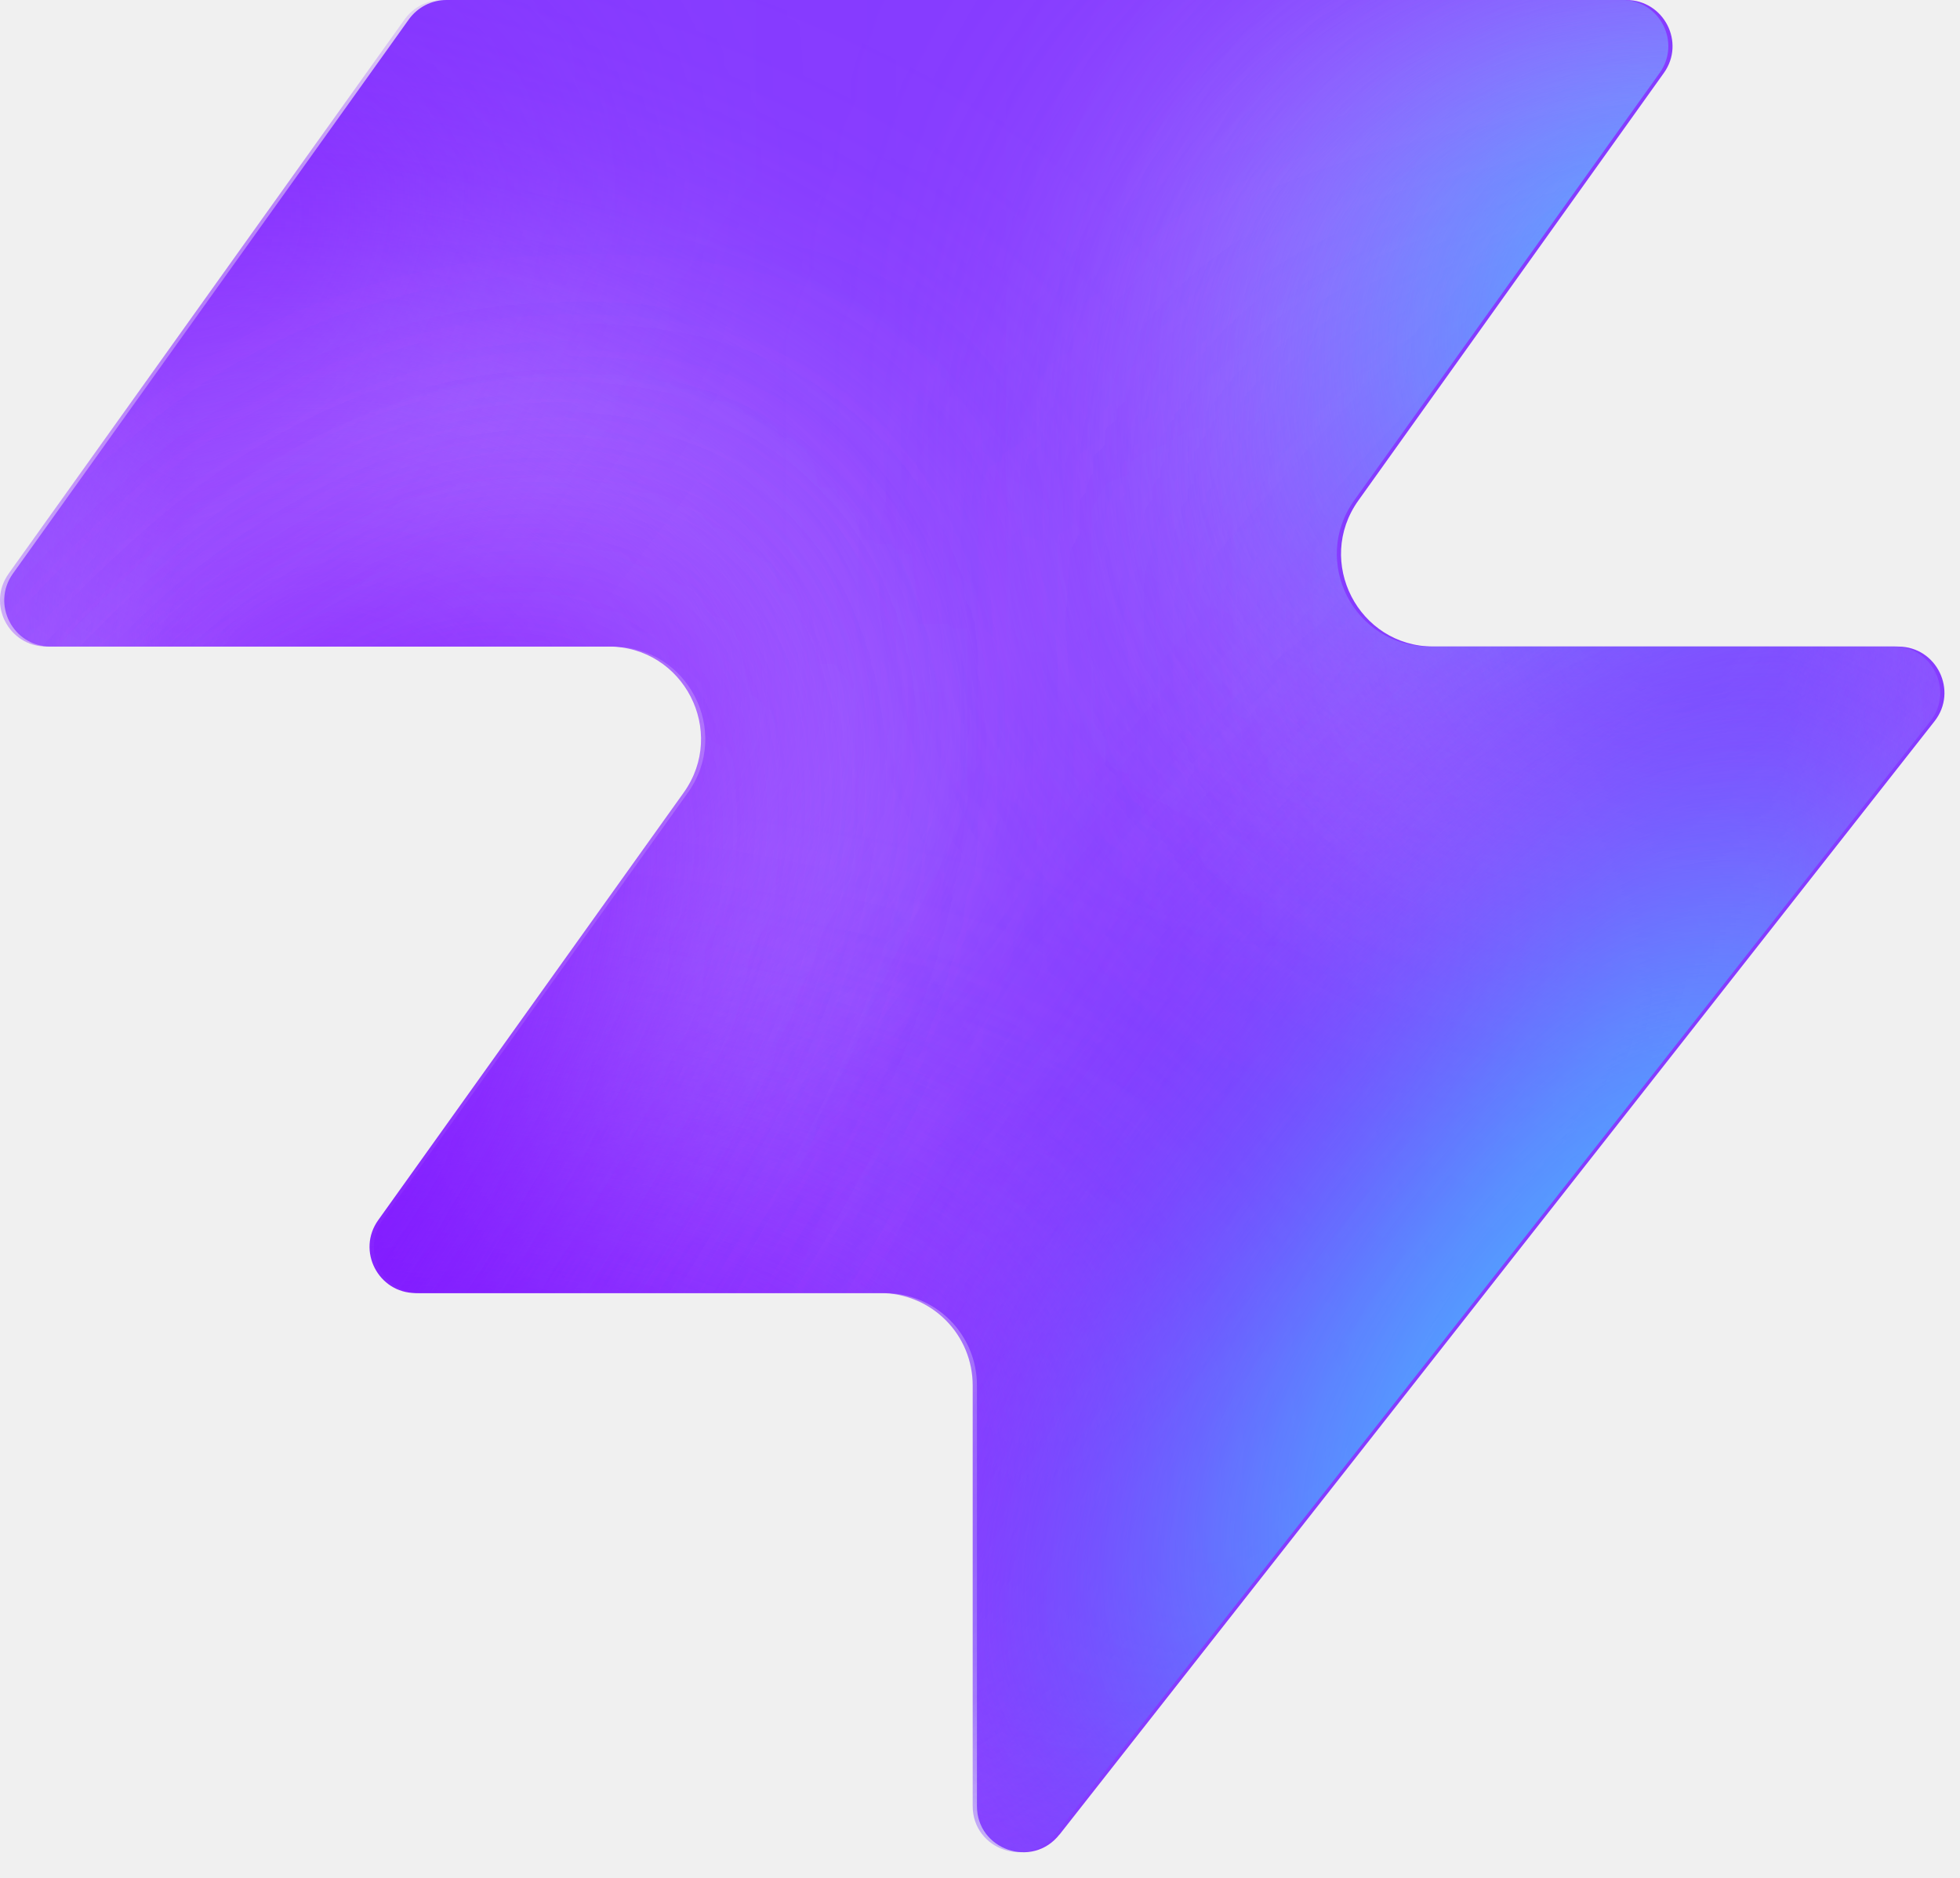
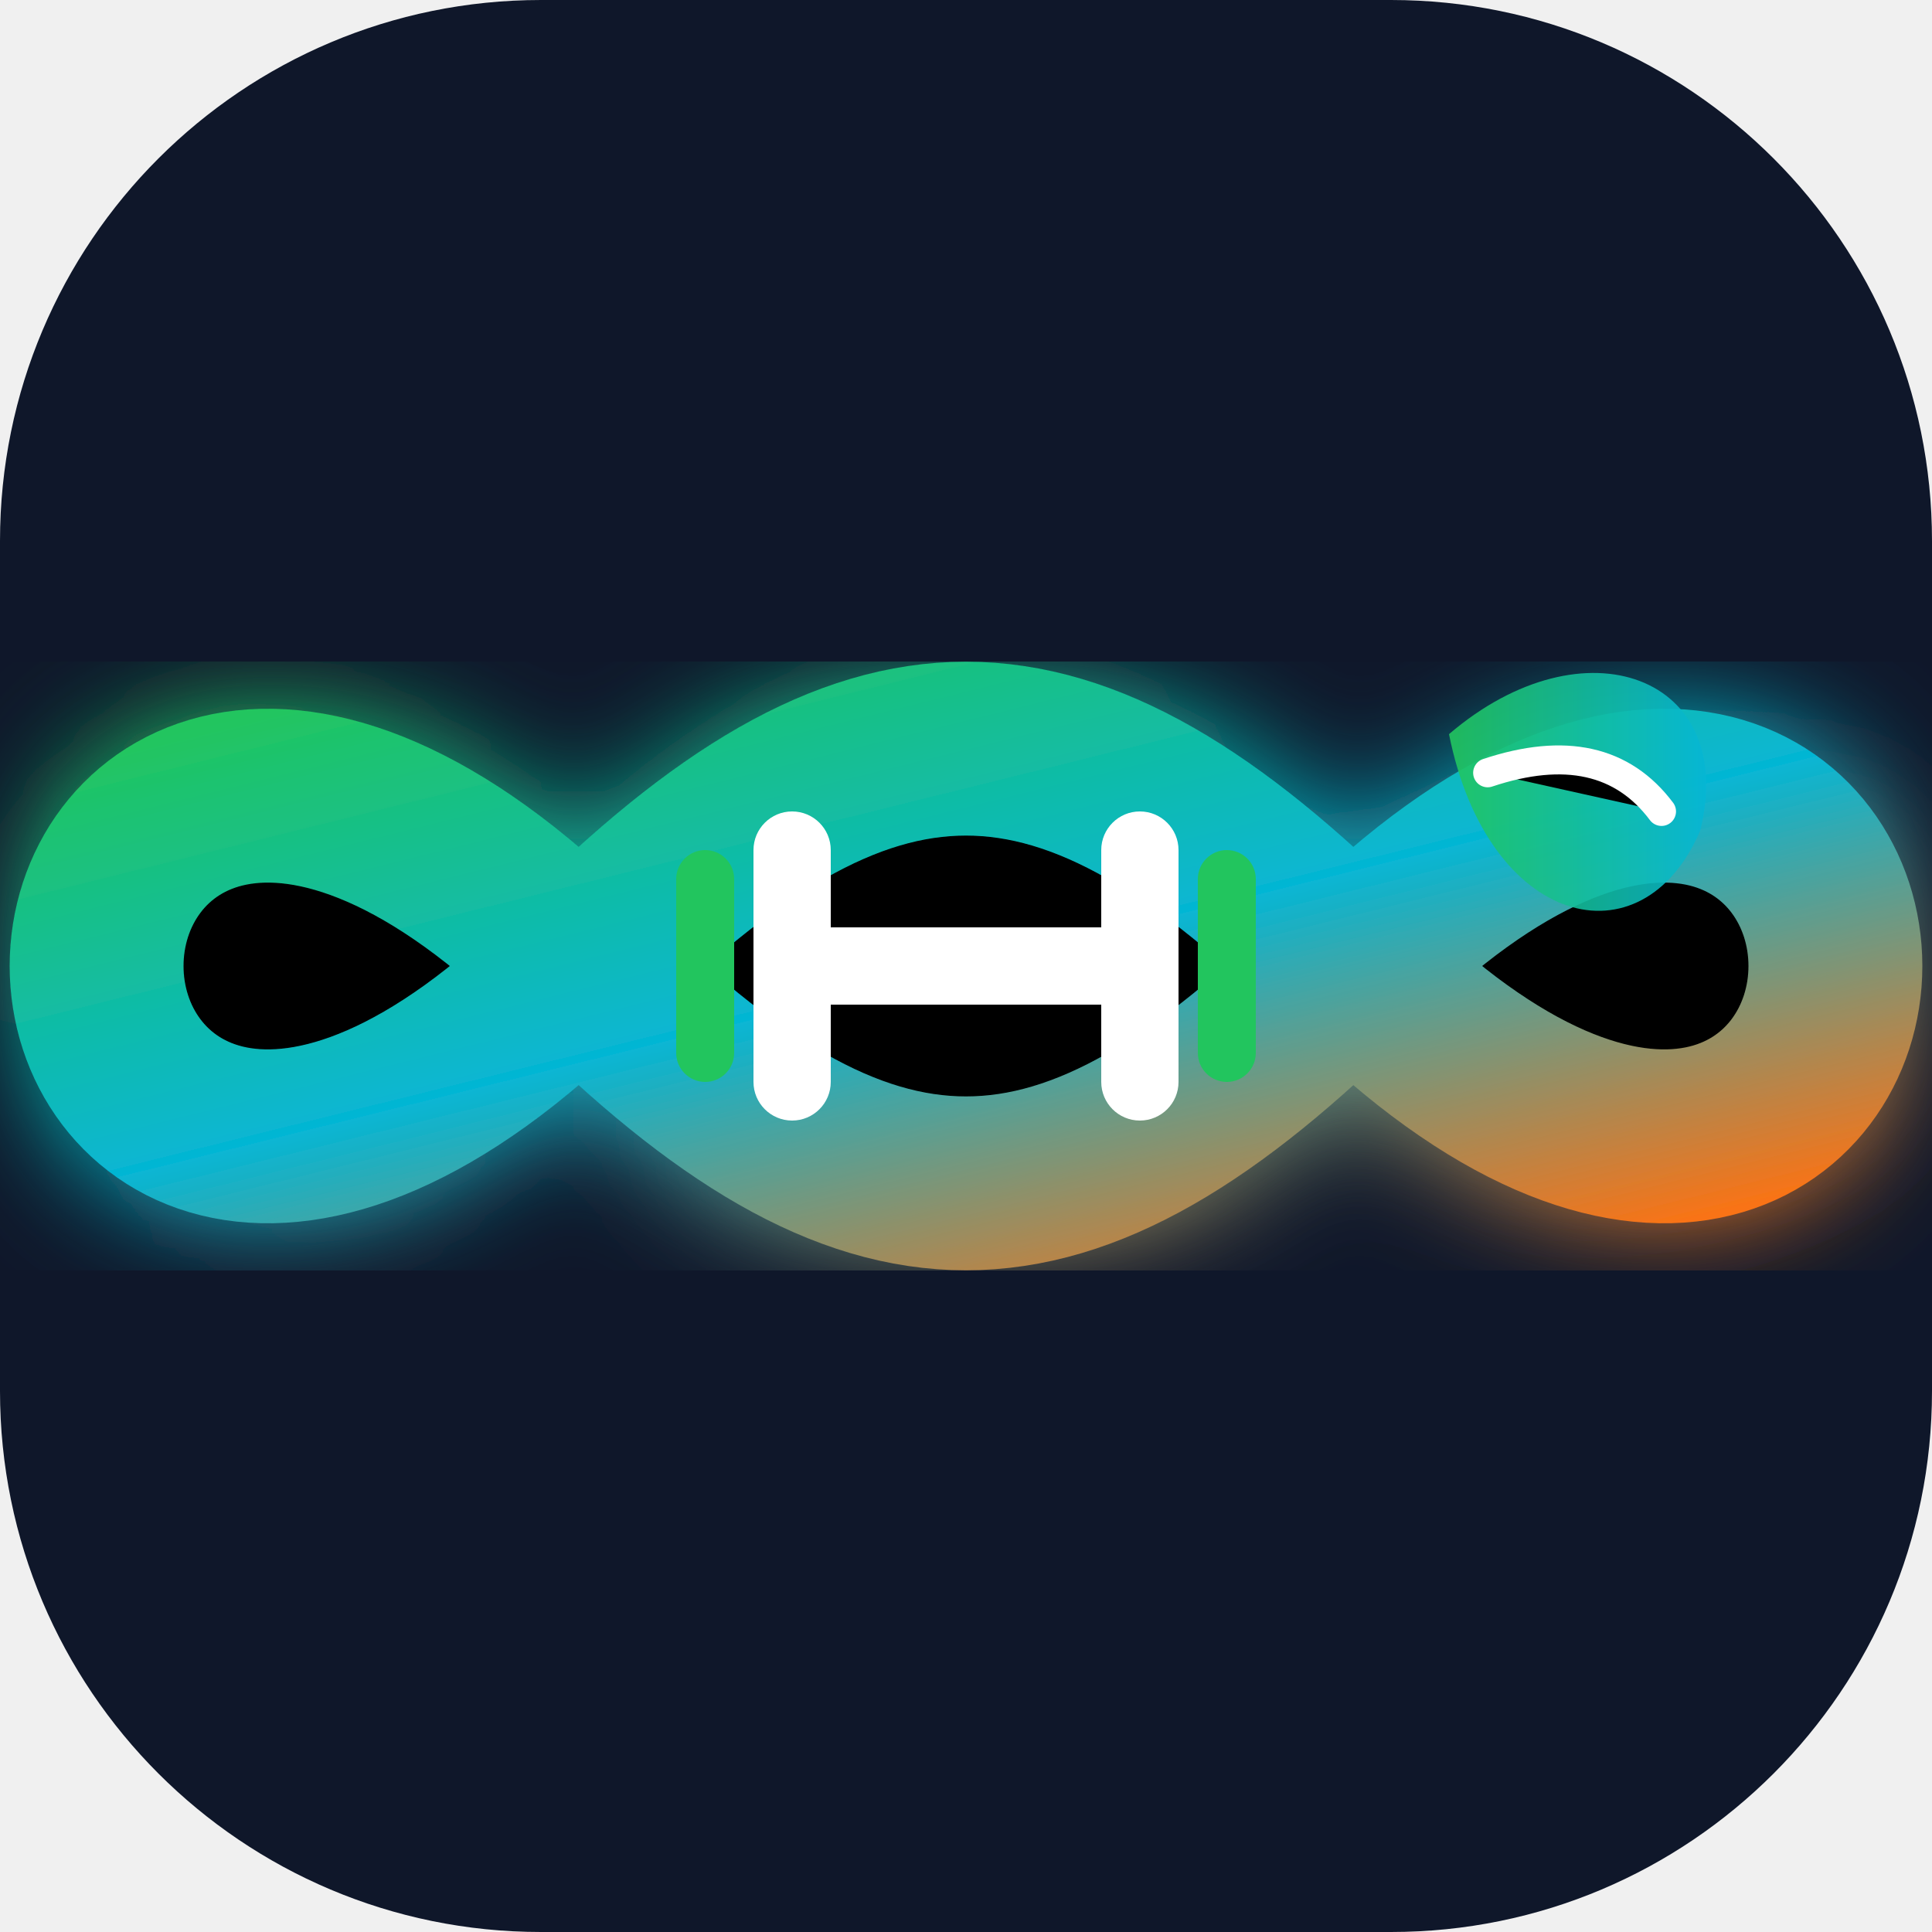
- <svg xmlns="http://www.w3.org/2000/svg" width="48" height="46" fill="none" viewBox="0 0 48 46">
-   <path fill="#863bff" d="M25.946 44.938c-.664.845-2.021.375-2.021-.698V33.937a2.26 2.26 0 0 0-2.262-2.262H10.287c-.92 0-1.456-1.04-.92-1.788l7.48-10.471c1.07-1.497 0-3.578-1.842-3.578H1.237c-.92 0-1.456-1.04-.92-1.788L10.013.474c.214-.297.556-.474.92-.474h28.894c.92 0 1.456 1.04.92 1.788l-7.48 10.471c-1.07 1.498 0 3.579 1.842 3.579h11.377c.943 0 1.473 1.088.89 1.83L25.947 44.94z" style="fill:#863bff;fill:color(display-p3 .525 .23 1);fill-opacity:1" />
-   <mask id="a" width="48" height="46" x="0" y="0" maskUnits="userSpaceOnUse" style="mask-type:alpha">
-     <path fill="#000" d="M25.842 44.938c-.664.844-2.021.375-2.021-.698V33.937a2.26 2.26 0 0 0-2.262-2.262H10.183c-.92 0-1.456-1.04-.92-1.788l7.48-10.471c1.07-1.498 0-3.579-1.842-3.579H1.133c-.92 0-1.456-1.04-.92-1.787L9.91.473c.214-.297.556-.474.92-.474h28.894c.92 0 1.456 1.04.92 1.788l-7.48 10.471c-1.07 1.498 0 3.578 1.842 3.578h11.377c.943 0 1.473 1.088.89 1.832L25.843 44.94z" style="fill:#000;fill-opacity:1" />
-   </mask>
-   <g mask="url(#a)">
-     <g filter="url(#b)">
-       <ellipse cx="5.508" cy="14.704" fill="#ede6ff" rx="5.508" ry="14.704" style="fill:#ede6ff;fill:color(display-p3 .927 .903 1);fill-opacity:1" transform="matrix(.00324 1 1 -.00324 -4.47 31.516)" />
-     </g>
-     <g filter="url(#c)">
-       <ellipse cx="10.399" cy="29.851" fill="#ede6ff" rx="10.399" ry="29.851" style="fill:#ede6ff;fill:color(display-p3 .927 .903 1);fill-opacity:1" transform="matrix(.00324 1 1 -.00324 -39.328 7.883)" />
-     </g>
-     <g filter="url(#d)">
-       <ellipse cx="5.508" cy="30.487" fill="#7e14ff" rx="5.508" ry="30.487" style="fill:#7e14ff;fill:color(display-p3 .492 .077 1);fill-opacity:1" transform="rotate(89.814 -25.913 -14.639)scale(1 -1)" />
-     </g>
-     <g filter="url(#e)">
-       <ellipse cx="5.508" cy="30.599" fill="#7e14ff" rx="5.508" ry="30.599" style="fill:#7e14ff;fill:color(display-p3 .492 .077 1);fill-opacity:1" transform="rotate(89.814 -32.644 -3.334)scale(1 -1)" />
-     </g>
-     <g filter="url(#f)">
-       <ellipse cx="5.508" cy="30.599" fill="#7e14ff" rx="5.508" ry="30.599" style="fill:#7e14ff;fill:color(display-p3 .492 .077 1);fill-opacity:1" transform="matrix(.00324 1 1 -.00324 -34.34 30.47)" />
-     </g>
-     <g filter="url(#g)">
-       <ellipse cx="14.072" cy="22.078" fill="#ede6ff" rx="14.072" ry="22.078" style="fill:#ede6ff;fill:color(display-p3 .927 .903 1);fill-opacity:1" transform="rotate(93.35 24.506 48.493)scale(-1 1)" />
-     </g>
-     <g filter="url(#h)">
-       <ellipse cx="3.47" cy="21.501" fill="#7e14ff" rx="3.47" ry="21.501" style="fill:#7e14ff;fill:color(display-p3 .492 .077 1);fill-opacity:1" transform="rotate(89.009 28.708 47.59)scale(-1 1)" />
-     </g>
-     <g filter="url(#i)">
-       <ellipse cx="3.47" cy="21.501" fill="#7e14ff" rx="3.47" ry="21.501" style="fill:#7e14ff;fill:color(display-p3 .492 .077 1);fill-opacity:1" transform="rotate(89.009 28.708 47.59)scale(-1 1)" />
-     </g>
-     <g filter="url(#j)">
-       <ellipse cx=".387" cy="8.972" fill="#7e14ff" rx="4.407" ry="29.108" style="fill:#7e14ff;fill:color(display-p3 .492 .077 1);fill-opacity:1" transform="rotate(39.51 .387 8.972)" />
-     </g>
-     <g filter="url(#k)">
-       <ellipse cx="47.523" cy="-6.092" fill="#7e14ff" rx="4.407" ry="29.108" style="fill:#7e14ff;fill:color(display-p3 .492 .077 1);fill-opacity:1" transform="rotate(37.892 47.523 -6.092)" />
-     </g>
-     <g filter="url(#l)">
-       <ellipse cx="41.412" cy="6.333" fill="#47bfff" rx="5.971" ry="9.665" style="fill:#47bfff;fill:color(display-p3 .28 .748 1);fill-opacity:1" transform="rotate(37.892 41.412 6.333)" />
-     </g>
-     <g filter="url(#m)">
-       <ellipse cx="-1.879" cy="38.332" fill="#7e14ff" rx="4.407" ry="29.108" style="fill:#7e14ff;fill:color(display-p3 .492 .077 1);fill-opacity:1" transform="rotate(37.892 -1.88 38.332)" />
-     </g>
-     <g filter="url(#n)">
-       <ellipse cx="-1.879" cy="38.332" fill="#7e14ff" rx="4.407" ry="29.108" style="fill:#7e14ff;fill:color(display-p3 .492 .077 1);fill-opacity:1" transform="rotate(37.892 -1.88 38.332)" />
-     </g>
-     <g filter="url(#o)">
-       <ellipse cx="35.651" cy="29.907" fill="#7e14ff" rx="4.407" ry="29.108" style="fill:#7e14ff;fill:color(display-p3 .492 .077 1);fill-opacity:1" transform="rotate(37.892 35.651 29.907)" />
-     </g>
-     <g filter="url(#p)">
-       <ellipse cx="38.418" cy="32.4" fill="#47bfff" rx="5.971" ry="15.297" style="fill:#47bfff;fill:color(display-p3 .28 .748 1);fill-opacity:1" transform="rotate(37.892 38.418 32.4)" />
-     </g>
-   </g>
+ <svg xmlns="http://www.w3.org/2000/svg" viewBox="0 0 100 100" width="100" height="100">
  <defs>
-     <filter id="b" width="60.045" height="41.654" x="-19.77" y="16.149" color-interpolation-filters="sRGB" filterUnits="userSpaceOnUse">
-       <feFlood flood-opacity="0" result="BackgroundImageFix" />
-       <feBlend in="SourceGraphic" in2="BackgroundImageFix" result="shape" />
-       <feGaussianBlur result="effect1_foregroundBlur_2002_17158" stdDeviation="7.659" />
-     </filter>
-     <filter id="c" width="90.34" height="51.437" x="-54.613" y="-7.533" color-interpolation-filters="sRGB" filterUnits="userSpaceOnUse">
-       <feFlood flood-opacity="0" result="BackgroundImageFix" />
-       <feBlend in="SourceGraphic" in2="BackgroundImageFix" result="shape" />
-       <feGaussianBlur result="effect1_foregroundBlur_2002_17158" stdDeviation="7.659" />
-     </filter>
-     <filter id="d" width="79.355" height="29.4" x="-49.64" y="2.03" color-interpolation-filters="sRGB" filterUnits="userSpaceOnUse">
-       <feFlood flood-opacity="0" result="BackgroundImageFix" />
-       <feBlend in="SourceGraphic" in2="BackgroundImageFix" result="shape" />
-       <feGaussianBlur result="effect1_foregroundBlur_2002_17158" stdDeviation="4.596" />
-     </filter>
-     <filter id="e" width="79.579" height="29.4" x="-45.045" y="20.029" color-interpolation-filters="sRGB" filterUnits="userSpaceOnUse">
-       <feFlood flood-opacity="0" result="BackgroundImageFix" />
-       <feBlend in="SourceGraphic" in2="BackgroundImageFix" result="shape" />
-       <feGaussianBlur result="effect1_foregroundBlur_2002_17158" stdDeviation="4.596" />
-     </filter>
-     <filter id="f" width="79.579" height="29.4" x="-43.513" y="21.178" color-interpolation-filters="sRGB" filterUnits="userSpaceOnUse">
-       <feFlood flood-opacity="0" result="BackgroundImageFix" />
-       <feBlend in="SourceGraphic" in2="BackgroundImageFix" result="shape" />
-       <feGaussianBlur result="effect1_foregroundBlur_2002_17158" stdDeviation="4.596" />
-     </filter>
-     <filter id="g" width="74.749" height="58.852" x="15.756" y="-17.901" color-interpolation-filters="sRGB" filterUnits="userSpaceOnUse">
-       <feFlood flood-opacity="0" result="BackgroundImageFix" />
-       <feBlend in="SourceGraphic" in2="BackgroundImageFix" result="shape" />
-       <feGaussianBlur result="effect1_foregroundBlur_2002_17158" stdDeviation="7.659" />
-     </filter>
-     <filter id="h" width="61.377" height="25.362" x="23.548" y="2.284" color-interpolation-filters="sRGB" filterUnits="userSpaceOnUse">
-       <feFlood flood-opacity="0" result="BackgroundImageFix" />
-       <feBlend in="SourceGraphic" in2="BackgroundImageFix" result="shape" />
-       <feGaussianBlur result="effect1_foregroundBlur_2002_17158" stdDeviation="4.596" />
-     </filter>
-     <filter id="i" width="61.377" height="25.362" x="23.548" y="2.284" color-interpolation-filters="sRGB" filterUnits="userSpaceOnUse">
-       <feFlood flood-opacity="0" result="BackgroundImageFix" />
-       <feBlend in="SourceGraphic" in2="BackgroundImageFix" result="shape" />
-       <feGaussianBlur result="effect1_foregroundBlur_2002_17158" stdDeviation="4.596" />
-     </filter>
-     <filter id="j" width="56.045" height="63.649" x="-27.636" y="-22.853" color-interpolation-filters="sRGB" filterUnits="userSpaceOnUse">
-       <feFlood flood-opacity="0" result="BackgroundImageFix" />
-       <feBlend in="SourceGraphic" in2="BackgroundImageFix" result="shape" />
-       <feGaussianBlur result="effect1_foregroundBlur_2002_17158" stdDeviation="4.596" />
-     </filter>
-     <filter id="k" width="54.814" height="64.646" x="20.116" y="-38.415" color-interpolation-filters="sRGB" filterUnits="userSpaceOnUse">
-       <feFlood flood-opacity="0" result="BackgroundImageFix" />
-       <feBlend in="SourceGraphic" in2="BackgroundImageFix" result="shape" />
-       <feGaussianBlur result="effect1_foregroundBlur_2002_17158" stdDeviation="4.596" />
-     </filter>
-     <filter id="l" width="33.541" height="35.313" x="24.641" y="-11.323" color-interpolation-filters="sRGB" filterUnits="userSpaceOnUse">
-       <feFlood flood-opacity="0" result="BackgroundImageFix" />
-       <feBlend in="SourceGraphic" in2="BackgroundImageFix" result="shape" />
-       <feGaussianBlur result="effect1_foregroundBlur_2002_17158" stdDeviation="4.596" />
-     </filter>
-     <filter id="m" width="54.814" height="64.646" x="-29.286" y="6.009" color-interpolation-filters="sRGB" filterUnits="userSpaceOnUse">
-       <feFlood flood-opacity="0" result="BackgroundImageFix" />
-       <feBlend in="SourceGraphic" in2="BackgroundImageFix" result="shape" />
-       <feGaussianBlur result="effect1_foregroundBlur_2002_17158" stdDeviation="4.596" />
-     </filter>
-     <filter id="n" width="54.814" height="64.646" x="-29.286" y="6.009" color-interpolation-filters="sRGB" filterUnits="userSpaceOnUse">
-       <feFlood flood-opacity="0" result="BackgroundImageFix" />
-       <feBlend in="SourceGraphic" in2="BackgroundImageFix" result="shape" />
-       <feGaussianBlur result="effect1_foregroundBlur_2002_17158" stdDeviation="4.596" />
-     </filter>
-     <filter id="o" width="54.814" height="64.646" x="8.244" y="-2.416" color-interpolation-filters="sRGB" filterUnits="userSpaceOnUse">
-       <feFlood flood-opacity="0" result="BackgroundImageFix" />
-       <feBlend in="SourceGraphic" in2="BackgroundImageFix" result="shape" />
-       <feGaussianBlur result="effect1_foregroundBlur_2002_17158" stdDeviation="4.596" />
-     </filter>
-     <filter id="p" width="39.409" height="43.623" x="18.713" y="10.588" color-interpolation-filters="sRGB" filterUnits="userSpaceOnUse">
-       <feFlood flood-opacity="0" result="BackgroundImageFix" />
-       <feBlend in="SourceGraphic" in2="BackgroundImageFix" result="shape" />
-       <feGaussianBlur result="effect1_foregroundBlur_2002_17158" stdDeviation="4.596" />
+     <linearGradient id="favInfinityGrad" x1="0%" y1="0%" x2="100%" y2="100%">
+       <stop offset="0%" stop-color="#22C55E" />
+       <stop offset="50%" stop-color="#06B6D4" />
+       <stop offset="100%" stop-color="#F97316" />
+     </linearGradient>
+     <linearGradient id="favLeafGrad" x1="0%" y1="0%" x2="100%" y2="0%">
+       <stop offset="0%" stop-color="#22C55E" />
+       <stop offset="100%" stop-color="#06B6D4" />
+     </linearGradient>
+     <filter id="favGlow" x="-20%" y="-20%" width="140%" height="140%">
+       <feGaussianBlur stdDeviation="3" result="blur" />
+       <feComposite in="SourceGraphic" in2="blur" operator="over" />
    </filter>
  </defs>
+   <rect width="100" height="100" rx="28" fill="#0F172A" />
+   <g transform="translate(0, 20)">
+     <path d="M30 30 C15 15, 5 22, 5 30 C5 38, 15 45, 30 30 C45 15, 55 15, 70 30 C85 45, 95 38, 95 30 C95 22, 85 15, 70 30 C55 45, 45 45, 30 30 Z" stroke="url(#favInfinityGrad)" stroke-width="9" stroke-linecap="round" stroke-linejoin="round" filter="url(#favGlow)" />
+     <line x1="42" y1="30" x2="58" y2="30" stroke="#FFFFFF" stroke-width="4" stroke-linecap="round" />
+     <rect x="39" y="22" width="4" height="16" rx="2" fill="#FFFFFF" />
+     <rect x="57" y="22" width="4" height="16" rx="2" fill="#FFFFFF" />
+     <rect x="35" y="24" width="3" height="12" rx="1.5" fill="#22C55E" />
+     <rect x="62" y="24" width="3" height="12" rx="1.5" fill="#22C55E" />
+     <path d="M75 18 C82 12, 90 15, 88 23 C85 30, 77 28, 75 18 Z" fill="url(#favLeafGrad)" opacity="0.9" />
+     <path d="M77 20 Q83 18 86 22" stroke="#ffffff" stroke-width="1.5" stroke-linecap="round" />
+   </g>
</svg>
